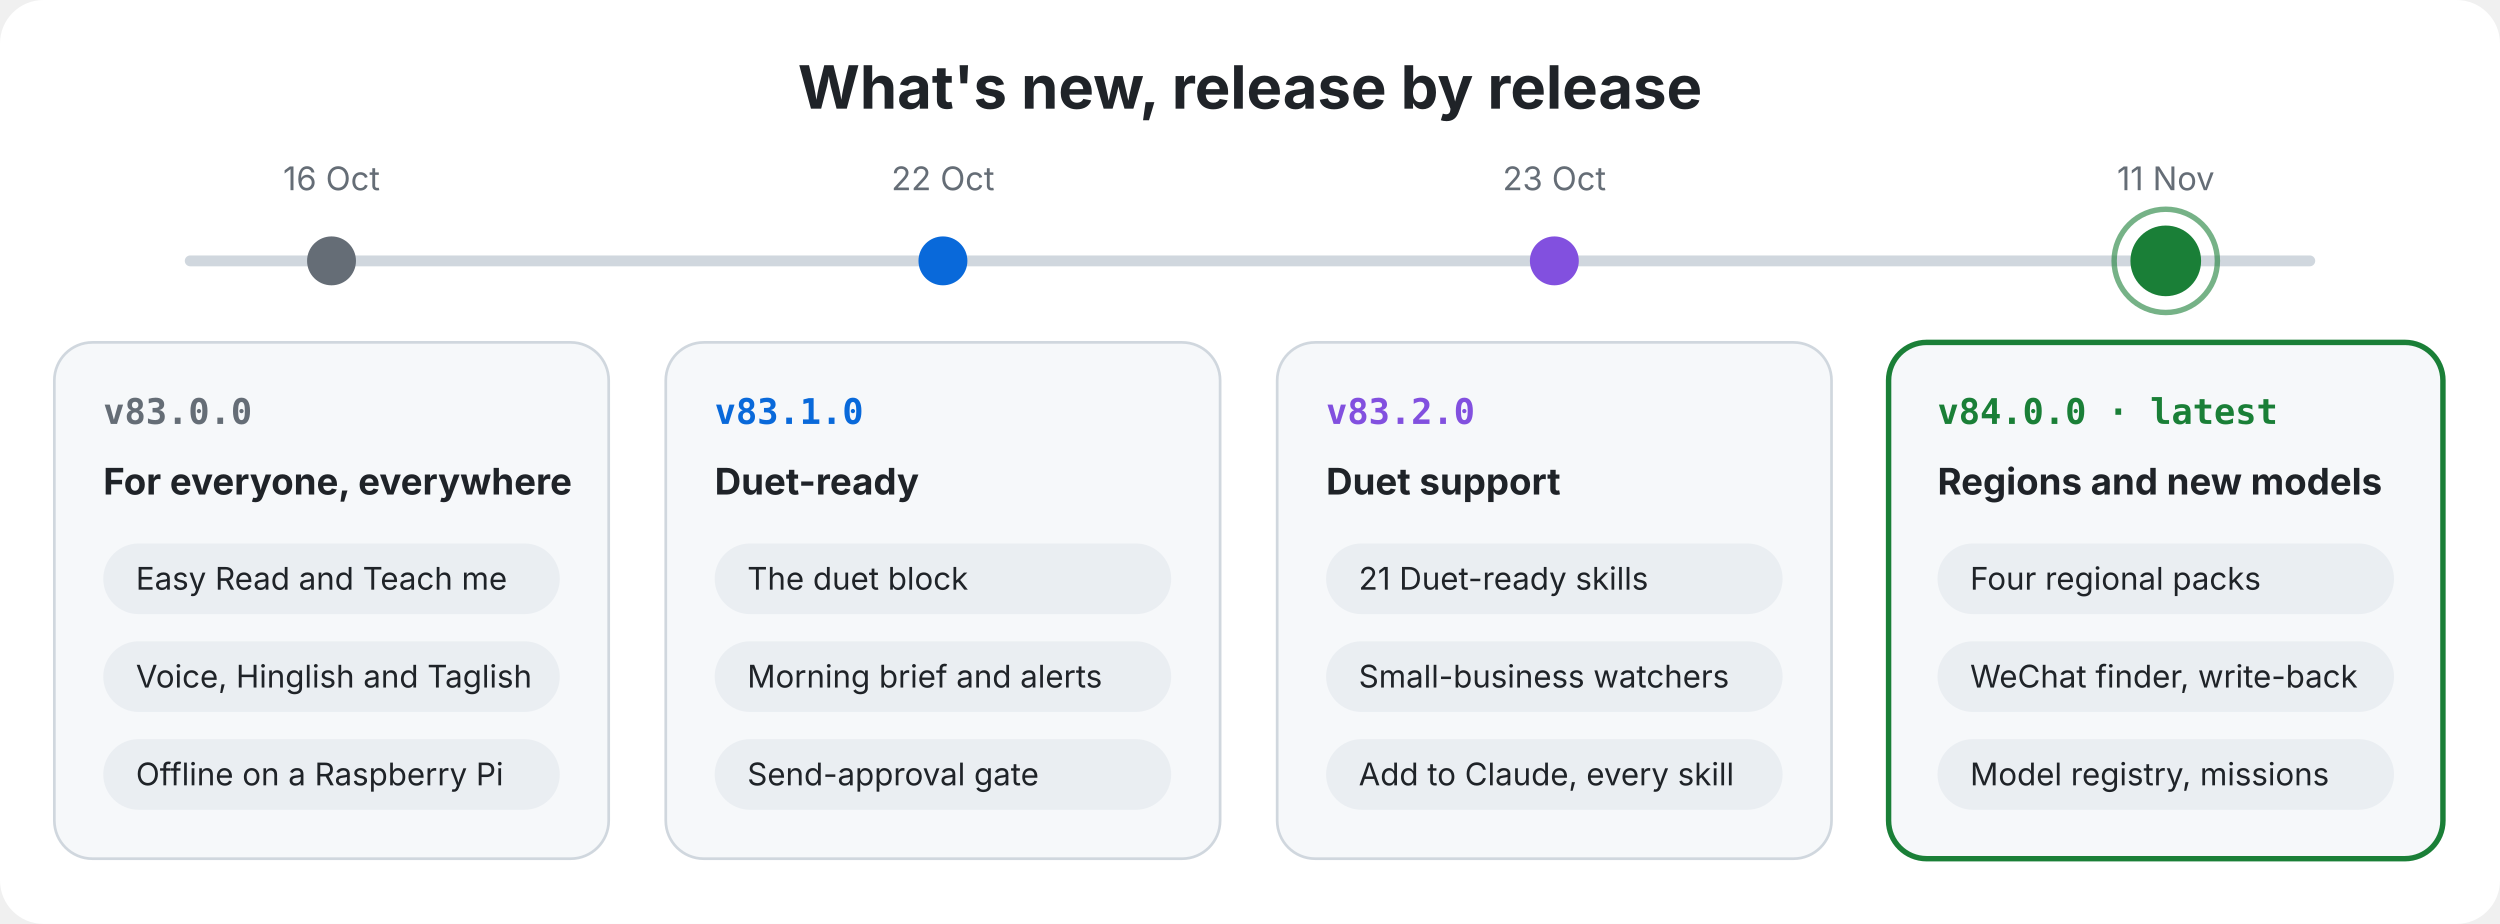
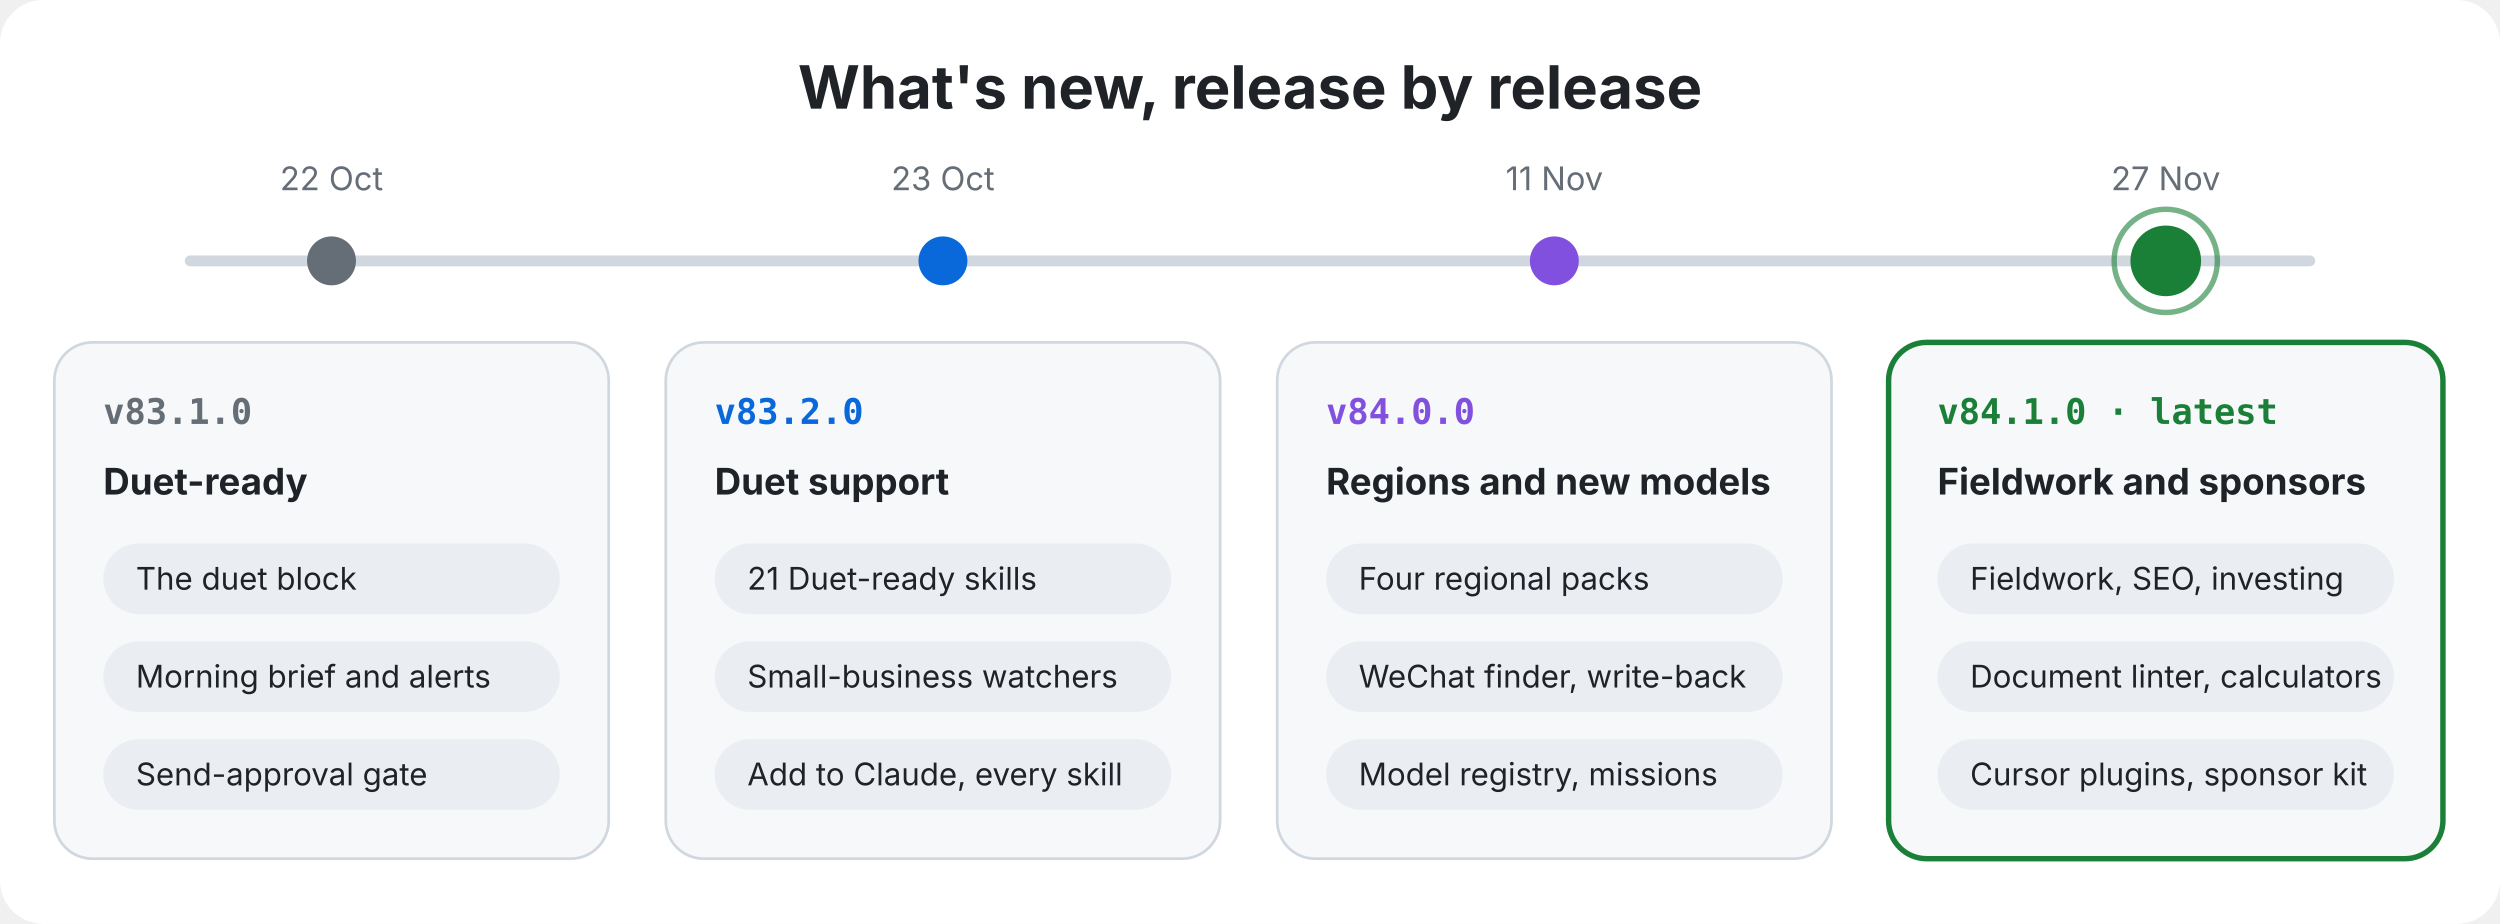
<svg xmlns="http://www.w3.org/2000/svg" viewBox="0 0 920 340" font-family="ui-sans-serif,system-ui,-apple-system,Segoe UI,sans-serif">
  <rect width="920" height="340" rx="16" fill="#ffffff" />
  <text x="460" y="40" text-anchor="middle" font-size="22" font-weight="700" fill="#1f2328">What's new, release by release</text>
  <line x1="70" y1="96" x2="850" y2="96" stroke="#d0d7de" stroke-width="4" stroke-linecap="round" />
  <circle cx="122" cy="96" r="9" fill="#656d76" />
-   <text x="122" y="70" text-anchor="middle" font-size="12" fill="#656d76">16 Oct</text>
+   <text x="122" y="70" text-anchor="middle" font-size="12" fill="#656d76">22 Oct</text>
  <rect x="20" y="126" width="204" height="190" rx="14" fill="#f6f8fa" stroke="#d0d7de" stroke-width="1" />
-   <text x="38" y="156" font-size="13" font-weight="800" font-family="ui-monospace,monospace" fill="#656d76">v83.0.0</text>
-   <text x="38" y="182" font-size="13.5" font-weight="700" fill="#1f2328">For everyone, everywhere</text>
+   <text x="38" y="156" font-size="13" font-weight="800" font-family="ui-monospace,monospace" fill="#656d76">v83.1.0</text>
+   <text x="38" y="182" font-size="13.5" font-weight="700" fill="#1f2328">Duet-ready</text>
  <rect x="38" y="200" width="168" height="26" rx="13" fill="#eaeef2" />
-   <text x="50" y="217" font-size="11.5" fill="#1f2328">Easy Read and Teach me</text>
+   <text x="50" y="217" font-size="11.5" fill="#1f2328">The duet block</text>
  <rect x="38" y="236" width="168" height="26" rx="13" fill="#eaeef2" />
-   <text x="50" y="253" font-size="11.5" fill="#1f2328">Voice, Hinglish and Taglish</text>
+   <text x="50" y="253" font-size="11.5" fill="#1f2328">Morning brief and alerts</text>
  <rect x="38" y="272" width="168" height="26" rx="13" fill="#eaeef2" />
-   <text x="50" y="289" font-size="11.5" fill="#1f2328">Offline on a Raspberry Pi</text>
+   <text x="50" y="289" font-size="11.5" fill="#1f2328">Send-approval gate</text>
  <circle cx="347" cy="96" r="9" fill="#0969da" />
-   <text x="347" y="70" text-anchor="middle" font-size="12" fill="#656d76">22 Oct</text>
+   <text x="347" y="70" text-anchor="middle" font-size="12" fill="#656d76">23 Oct</text>
  <rect x="245" y="126" width="204" height="190" rx="14" fill="#f6f8fa" stroke="#d0d7de" stroke-width="1" />
-   <text x="263" y="156" font-size="13" font-weight="800" font-family="ui-monospace,monospace" fill="#0969da">v83.1.0</text>
-   <text x="263" y="182" font-size="13.5" font-weight="700" fill="#1f2328">Duet-ready</text>
+   <text x="263" y="156" font-size="13" font-weight="800" font-family="ui-monospace,monospace" fill="#0969da">v83.2.0</text>
+   <text x="263" y="182" font-size="13.5" font-weight="700" fill="#1f2328">Duet support</text>
  <rect x="263" y="200" width="168" height="26" rx="13" fill="#eaeef2" />
-   <text x="275" y="217" font-size="11.5" fill="#1f2328">The duet block</text>
+   <text x="275" y="217" font-size="11.5" fill="#1f2328">21 Duet-ready skills</text>
  <rect x="263" y="236" width="168" height="26" rx="13" fill="#eaeef2" />
-   <text x="275" y="253" font-size="11.5" fill="#1f2328">Morning brief and alerts</text>
+   <text x="275" y="253" font-size="11.5" fill="#1f2328">Small-business watchers</text>
  <rect x="263" y="272" width="168" height="26" rx="13" fill="#eaeef2" />
-   <text x="275" y="289" font-size="11.5" fill="#1f2328">Send-approval gate</text>
+   <text x="275" y="289" font-size="11.5" fill="#1f2328">Add to Claude, every skill</text>
  <circle cx="572" cy="96" r="9" fill="#8250df" />
-   <text x="572" y="70" text-anchor="middle" font-size="12" fill="#656d76">23 Oct</text>
+   <text x="572" y="70" text-anchor="middle" font-size="12" fill="#656d76">11 Nov</text>
  <rect x="470" y="126" width="204" height="190" rx="14" fill="#f6f8fa" stroke="#d0d7de" stroke-width="1" />
-   <text x="488" y="156" font-size="13" font-weight="800" font-family="ui-monospace,monospace" fill="#8250df">v83.2.0</text>
-   <text x="488" y="182" font-size="13.5" font-weight="700" fill="#1f2328">Duet support</text>
+   <text x="488" y="156" font-size="13" font-weight="800" font-family="ui-monospace,monospace" fill="#8250df">v84.0.0</text>
+   <text x="488" y="182" font-size="13.5" font-weight="700" fill="#1f2328">Regions and new models</text>
  <rect x="488" y="200" width="168" height="26" rx="13" fill="#eaeef2" />
-   <text x="500" y="217" font-size="11.5" fill="#1f2328">21 Duet-ready skills</text>
+   <text x="500" y="217" font-size="11.5" fill="#1f2328">Four regional packs</text>
  <rect x="488" y="236" width="168" height="26" rx="13" fill="#eaeef2" />
-   <text x="500" y="253" font-size="11.5" fill="#1f2328">Small-business watchers</text>
+   <text x="500" y="253" font-size="11.5" fill="#1f2328">WeChat finder, write-back</text>
  <rect x="488" y="272" width="168" height="26" rx="13" fill="#eaeef2" />
-   <text x="500" y="289" font-size="11.5" fill="#1f2328">Add to Claude, every skill</text>
+   <text x="500" y="289" font-size="11.5" fill="#1f2328">Model registry, missions</text>
  <circle cx="797" cy="96" r="13" fill="#1a7f37" />
  <circle cx="797" cy="96" r="19" fill="none" stroke="#1a7f37" stroke-width="2" opacity="0.6" />
-   <text x="797" y="70" text-anchor="middle" font-size="12" fill="#656d76">11 Nov</text>
+   <text x="797" y="70" text-anchor="middle" font-size="12" fill="#656d76">27 Nov</text>
  <rect x="695" y="126" width="204" height="190" rx="14" fill="#f6f8fa" stroke="#1a7f37" stroke-width="2" />
-   <text x="713" y="156" font-size="13" font-weight="800" font-family="ui-monospace,monospace" fill="#1a7f37">v84.0.0  · latest</text>
-   <text x="713" y="182" font-size="13.5" font-weight="700" fill="#1f2328">Regions and new models</text>
+   <text x="713" y="156" font-size="13" font-weight="800" font-family="ui-monospace,monospace" fill="#1a7f37">v84.1.0  · latest</text>
+   <text x="713" y="182" font-size="13.5" font-weight="700" fill="#1f2328">Fieldwork and sponsors</text>
  <rect x="713" y="200" width="168" height="26" rx="13" fill="#eaeef2" />
-   <text x="725" y="217" font-size="11.5" fill="#1f2328">Four regional packs</text>
+   <text x="725" y="217" font-size="11.5" fill="#1f2328">Fieldwork, SEO, investing</text>
  <rect x="713" y="236" width="168" height="26" rx="13" fill="#eaeef2" />
-   <text x="725" y="253" font-size="11.5" fill="#1f2328">WeChat finder, write-back</text>
+   <text x="725" y="253" font-size="11.5" fill="#1f2328">Document linter, calculators</text>
  <rect x="713" y="272" width="168" height="26" rx="13" fill="#eaeef2" />
-   <text x="725" y="289" font-size="11.5" fill="#1f2328">Model registry, missions</text>
+   <text x="725" y="289" font-size="11.5" fill="#1f2328">Cursor plugins, sponsor kit</text>
</svg>
